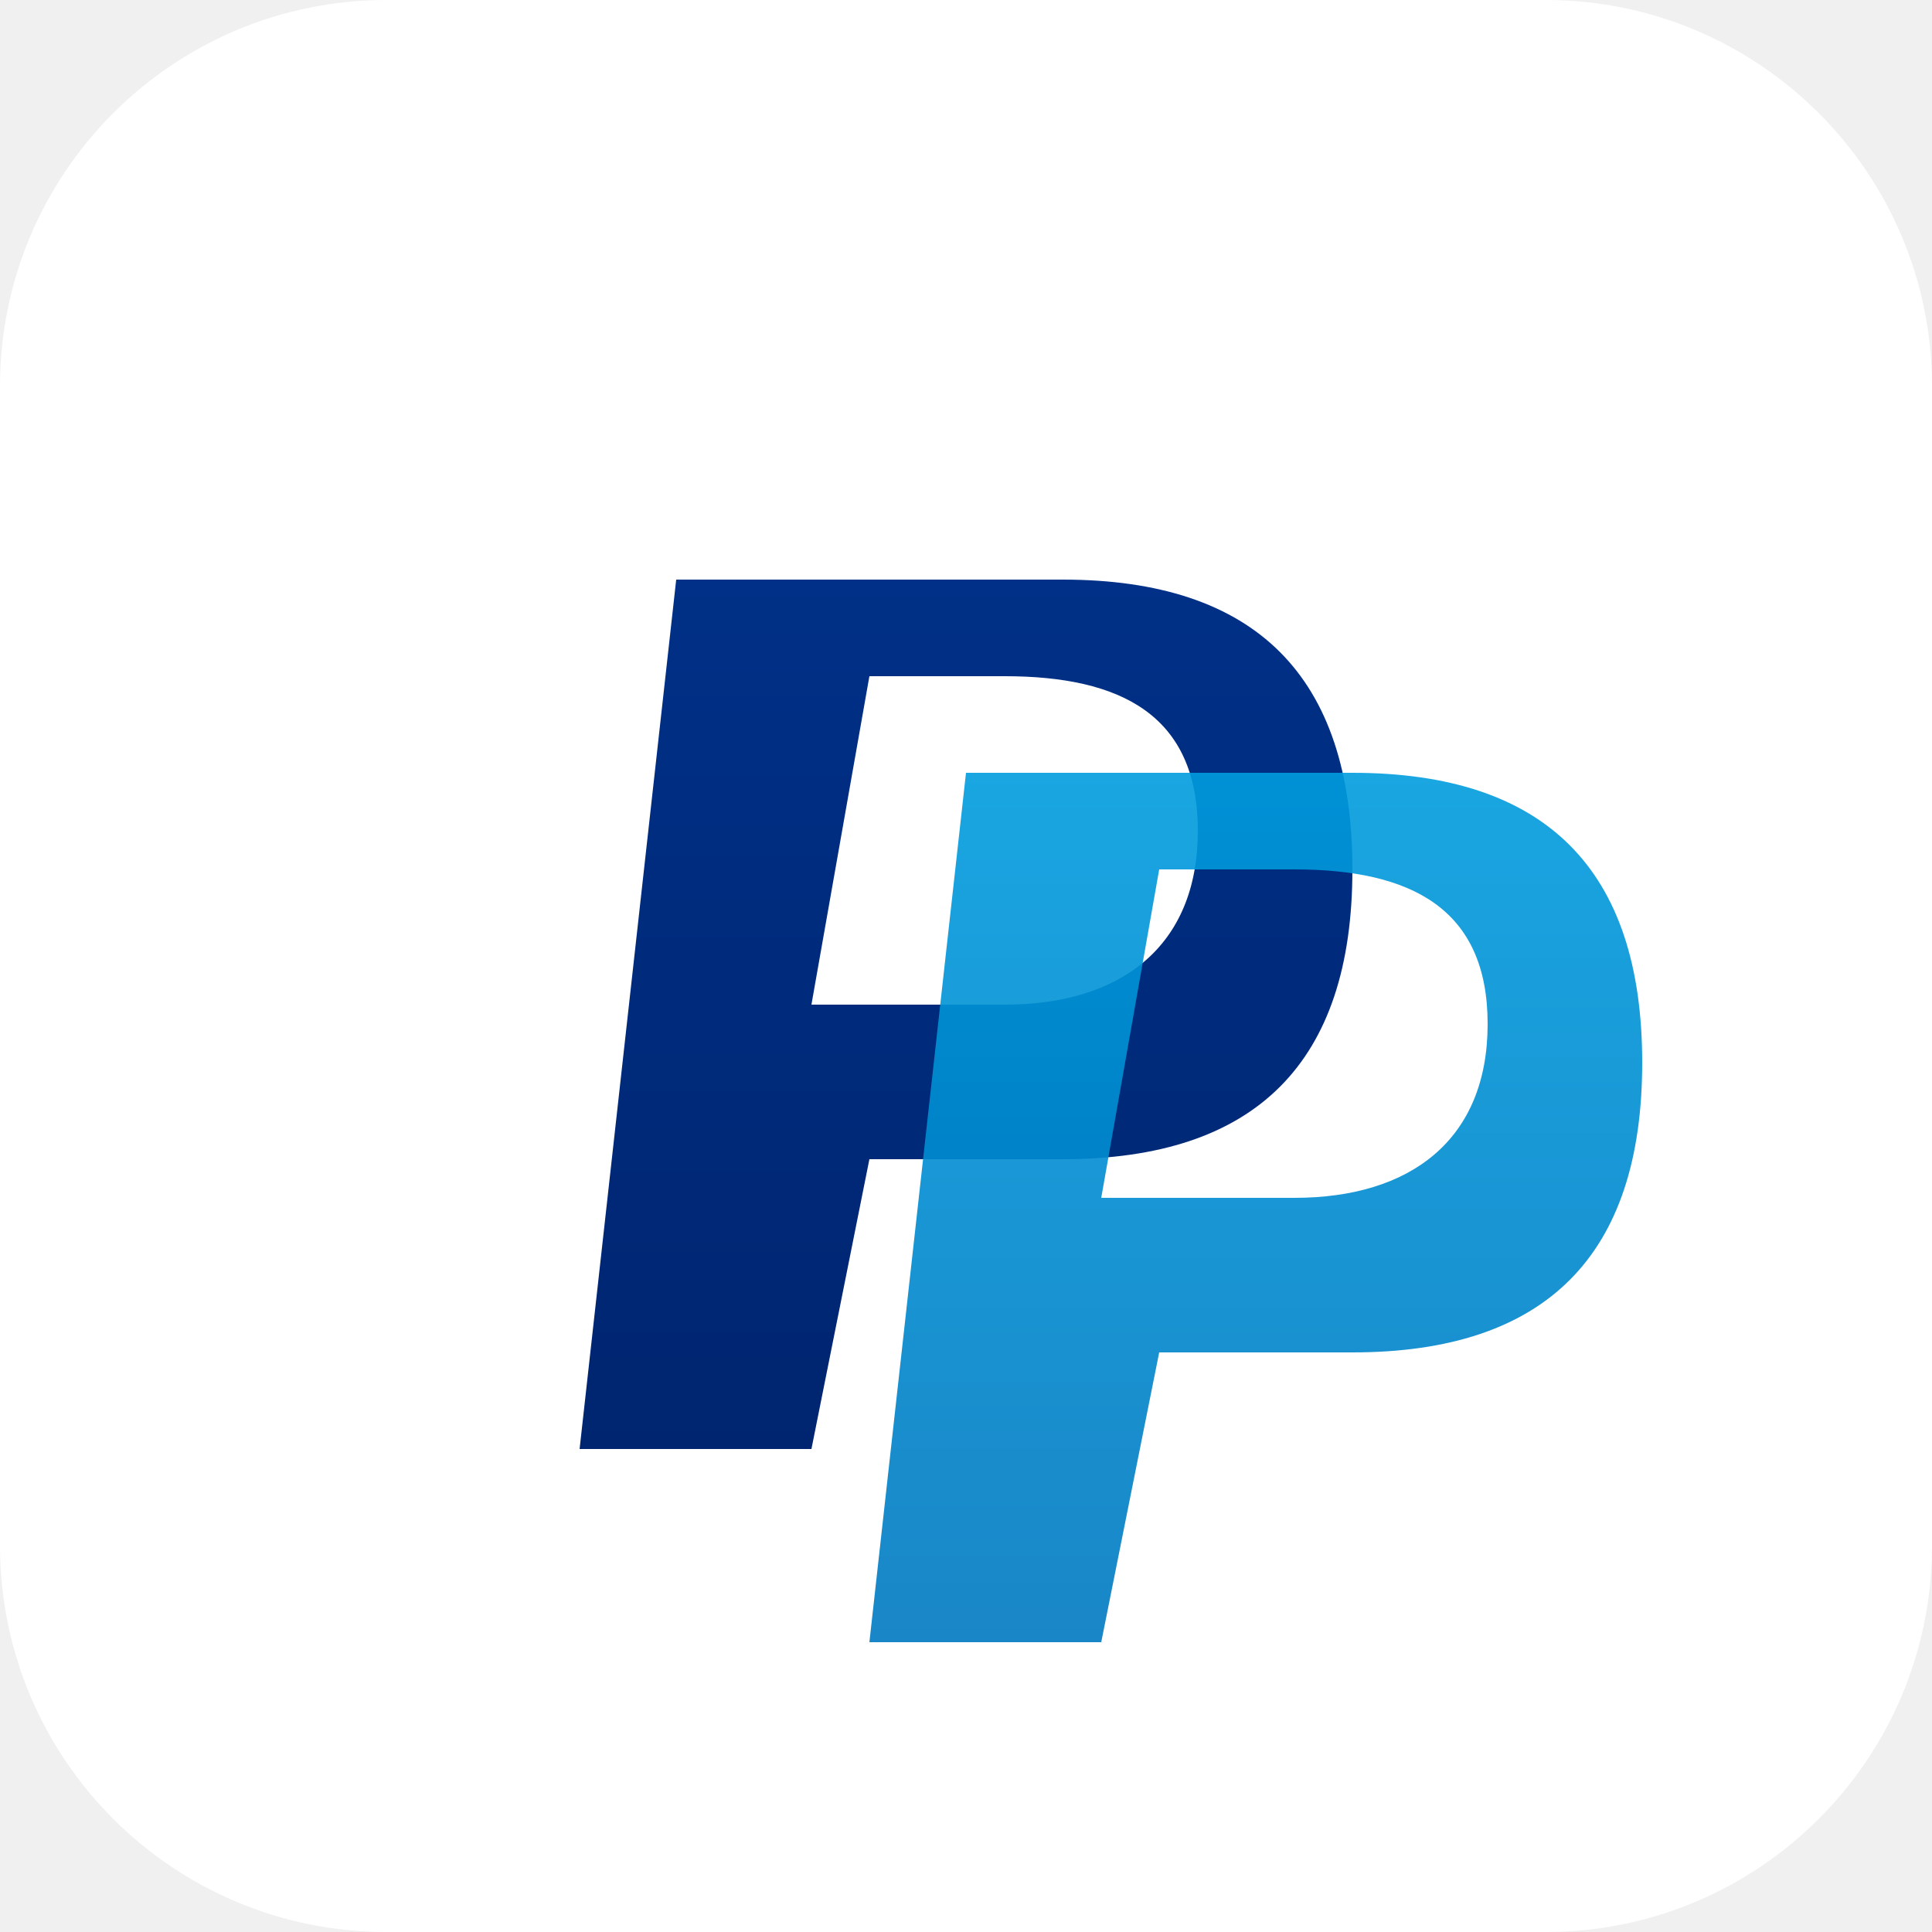
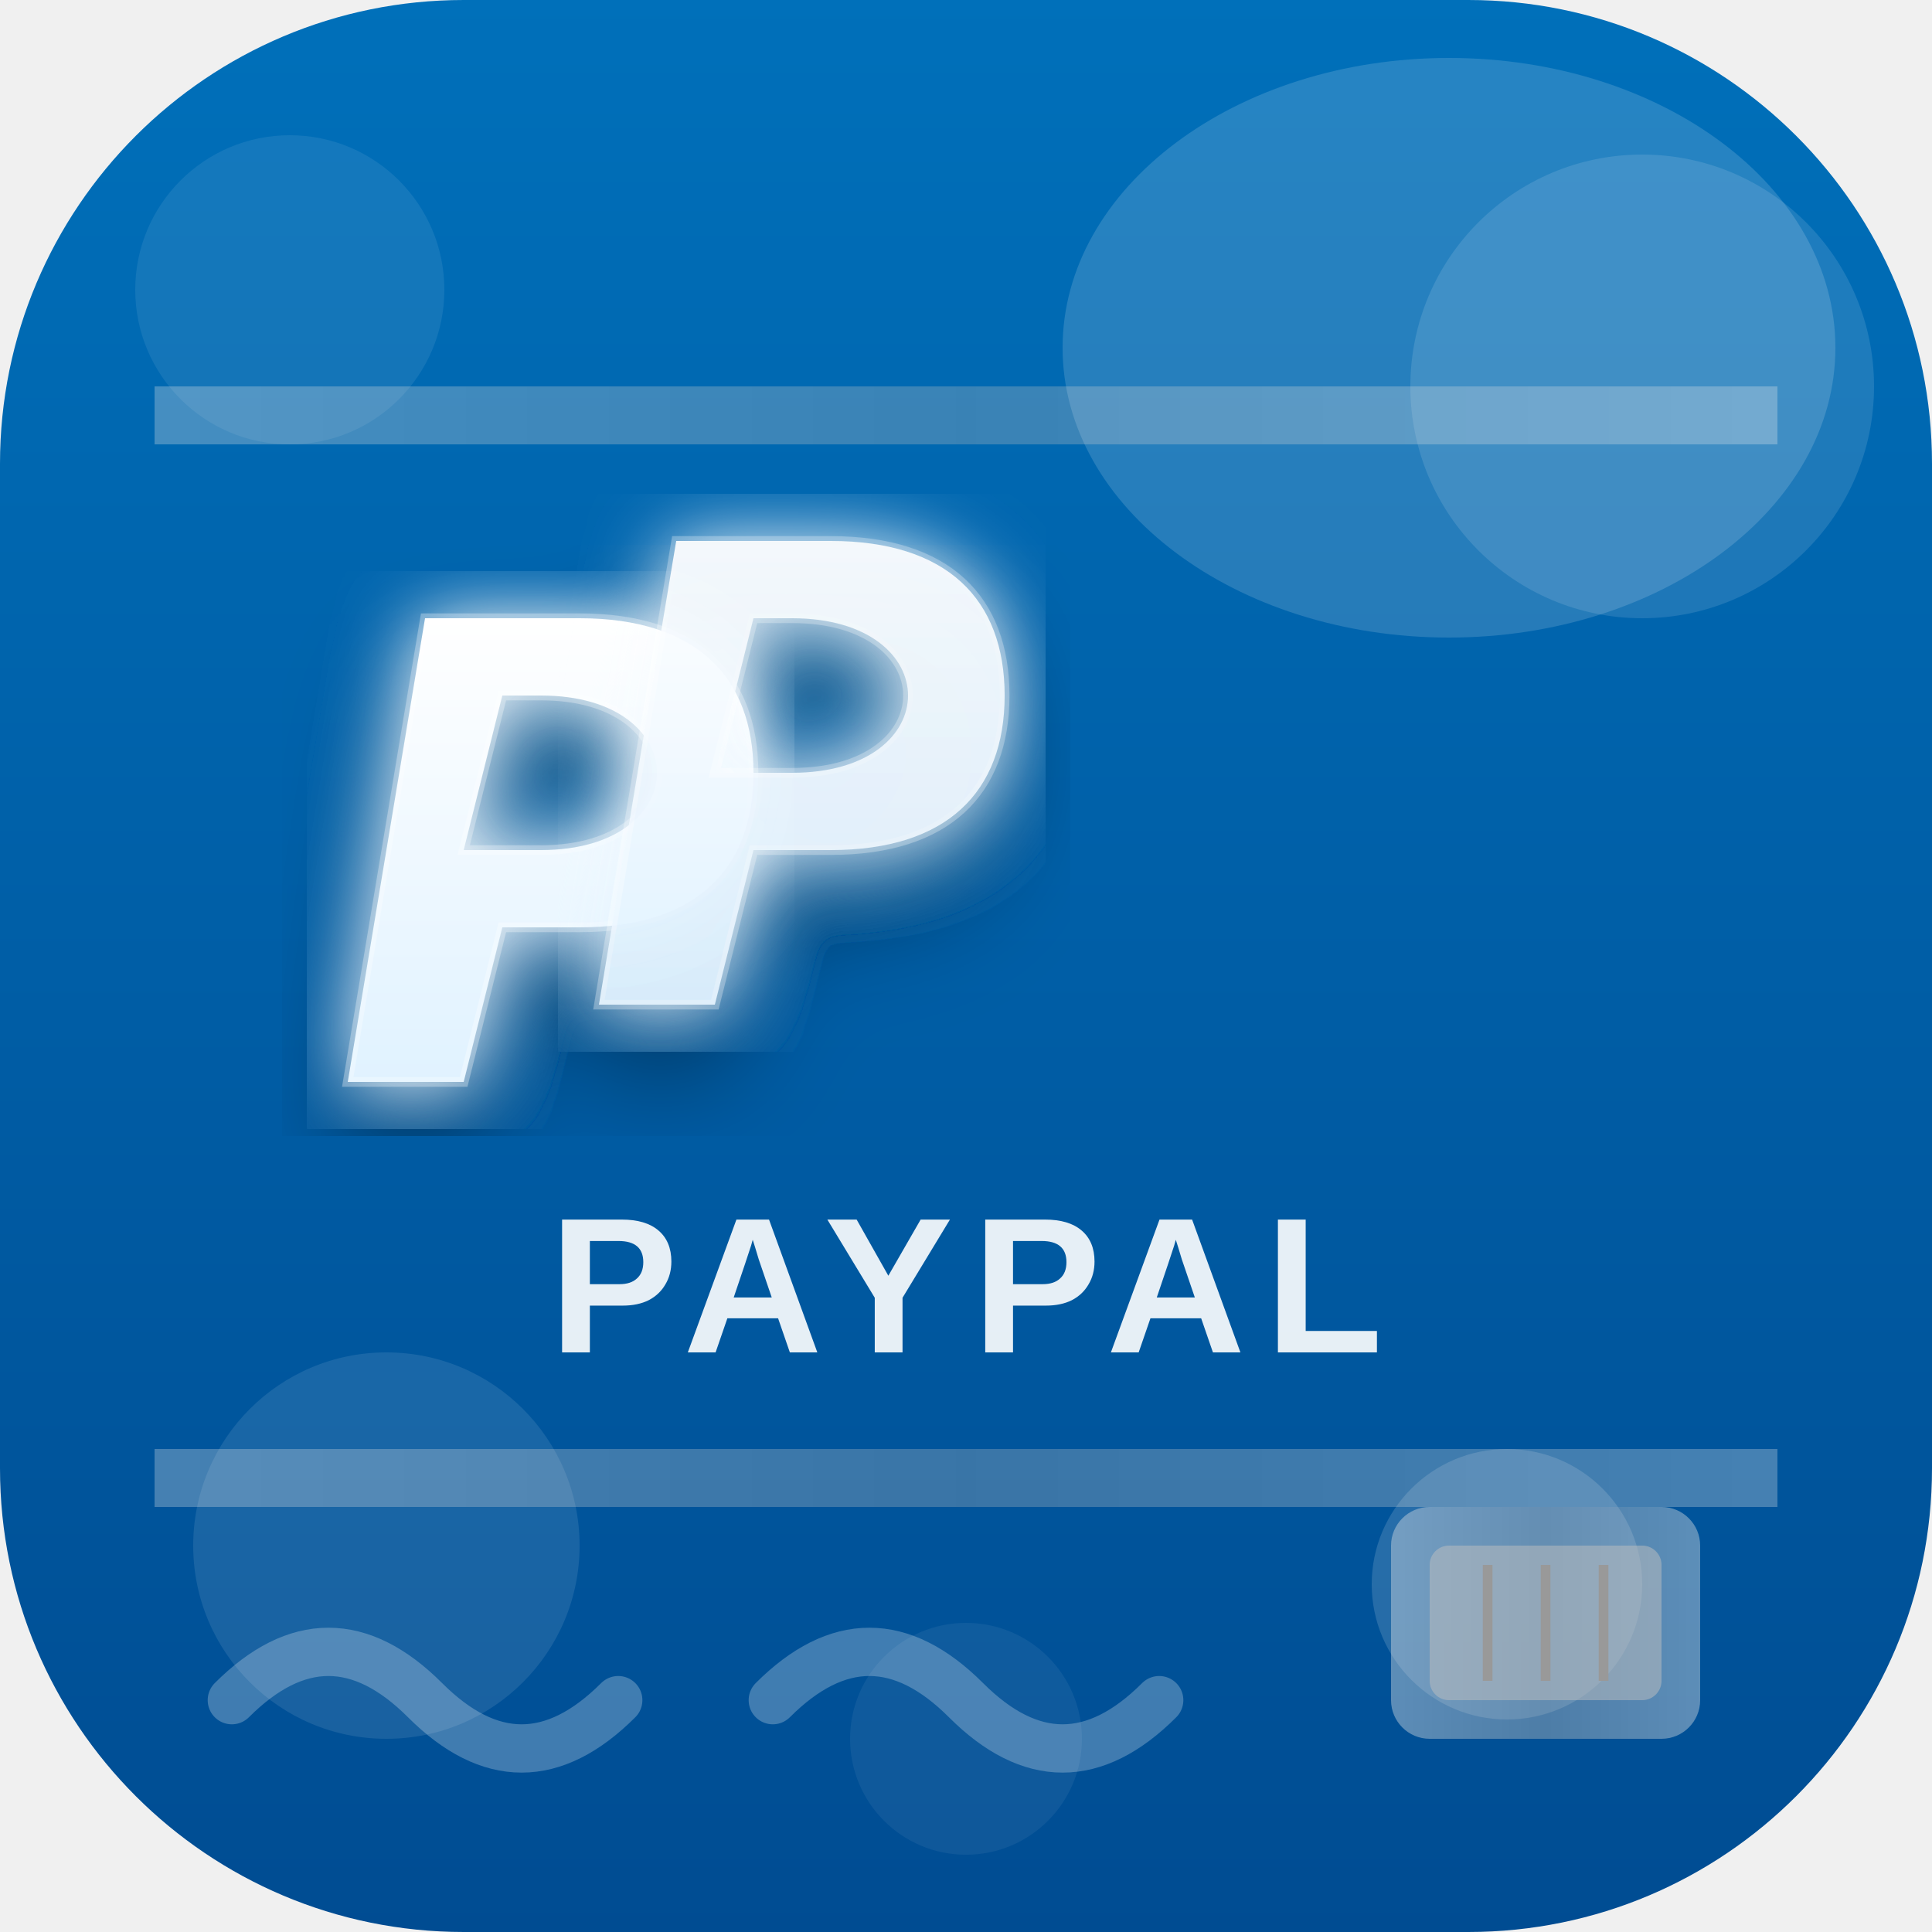
<svg xmlns="http://www.w3.org/2000/svg" viewBox="0 0 100 100" width="100" height="100">
  <defs>
-     <linearGradient id="ppGrad1" x1="0%" y1="0%" x2="0%" y2="100%">
-       <stop offset="0%" style="stop-color:#003087;stop-opacity:1" />
-       <stop offset="100%" style="stop-color:#002570;stop-opacity:1" />
+     <linearGradient id="paypalGrad" x1="0%" y1="0%" x2="0%" y2="100%">
+       <stop offset="0%" stop-color="#0070BA" />
+       <stop offset="50%" stop-color="#005EA6" />
+       <stop offset="100%" stop-color="#004C92" />
    </linearGradient>
-     <linearGradient id="ppGrad2" x1="0%" y1="0%" x2="0%" y2="100%">
-       <stop offset="0%" style="stop-color:#009CDE;stop-opacity:1" />
-       <stop offset="100%" style="stop-color:#0079C1;stop-opacity:1" />
+     <linearGradient id="paypalPGrad" x1="0%" y1="0%" x2="0%" y2="100%">
+       <stop offset="0%" stop-color="#FFFFFF" />
+       <stop offset="100%" stop-color="#E0F2FF" />
    </linearGradient>
+     <linearGradient id="paypalSilver" x1="0%" y1="0%" x2="100%" y2="0%">
+       <stop offset="0%" stop-color="#E8E8E8" />
+       <stop offset="50%" stop-color="#C0C0C0" />
+       <stop offset="100%" stop-color="#E8E8E8" />
+     </linearGradient>
+     <filter id="paypalShadow">
+       <feGaussianBlur in="SourceAlpha" stdDeviation="2.5" />
+       <feOffset dx="0" dy="3" result="offsetblur" />
+       <feComponentTransfer>
+         <feFuncA type="linear" slope="0.4" />
+       </feComponentTransfer>
+       <feMerge>
+         <feMergeNode />
+         <feMergeNode in="SourceGraphic" />
+       </feMerge>
+     </filter>
+     <filter id="paypalGlow">
+       <feGaussianBlur stdDeviation="2" result="coloredBlur" />
+       <feMerge>
+         <feMergeNode in="coloredBlur" />
+         <feMergeNode in="SourceGraphic" />
+       </feMerge>
+     </filter>
  </defs>
-   <rect width="100" height="100" rx="20" fill="#FFFFFF" />
-   <g transform="translate(20, 20)">
-     <path d="M 15 10 L 35 10 C 45 10 50 15 50 25 C 50 35 45 40 35 40 L 25 40 L 22 55 L 10 55 Z M 25 15 L 22 32 L 32 32 C 38 32 42 29 42 23 C 42 17 38 15 32 15 Z" fill="url(#ppGrad1)" />
-     <path d="M 30 20 L 50 20 C 60 20 65 25 65 35 C 65 45 60 50 50 50 L 40 50 L 37 65 L 25 65 Z M 40 25 L 37 42 L 47 42 C 53 42 57 39 57 33 C 57 27 53 25 47 25 Z" fill="url(#ppGrad2)" opacity="0.9" />
+   <rect width="100" height="100" rx="24" fill="url(#paypalGrad)" />
+   <circle cx="15" cy="15" r="8" fill="#FFFFFF" opacity="0.08" />
+   <circle cx="85" cy="20" r="12" fill="#FFFFFF" opacity="0.12" />
+   <circle cx="20" cy="80" r="10" fill="#FFFFFF" opacity="0.1" />
+   <circle cx="78" cy="82" r="7" fill="#FFFFFF" opacity="0.15" />
+   <circle cx="50" cy="90" r="6" fill="#FFFFFF" opacity="0.06" />
+   <rect x="8" y="20" width="84" height="3" fill="url(#paypalSilver)" opacity="0.3" />
+   <rect x="8" y="75" width="84" height="3" fill="url(#paypalSilver)" opacity="0.3" />
+   <g filter="url(#paypalShadow)">
+     <path d="M 22 32 L 30 32 C 36 32 39 35 39 40 C 39 45 36 48 30 48 L 26 48 L 24 56 L 18 56 Z M 26 36 L 24 44 L 28 44 C 32 44 34 42 34 40 C 34 38 32 36 28 36 Z" fill="url(#paypalPGrad)" stroke="rgba(255,255,255,0.3)" stroke-width="0.5" filter="url(#paypalGlow)" />
+     <path d="M 35 28 L 43 28 C 49 28 52 31 52 36 C 52 41 49 44 43 44 L 39 44 L 37 52 L 31 52 Z M 39 32 L 37 40 L 41 40 C 45 40 47 38 47 36 C 47 34 45 32 41 32 Z" fill="url(#paypalPGrad)" stroke="rgba(255,255,255,0.3)" stroke-width="0.5" filter="url(#paypalGlow)" opacity="0.95" />
  </g>
+   <text x="50" y="70" font-family="Arial, sans-serif" font-size="10" font-weight="bold" fill="#FFFFFF" text-anchor="middle" opacity="0.9" letter-spacing="1">PAYPAL</text>
+   <path d="M 12 88 Q 17 83 22 88 Q 27 93 32 88" stroke="#FFFFFF" stroke-width="2.5" fill="none" opacity="0.25" stroke-linecap="round" />
+   <path d="M 40 88 Q 45 83 50 88 Q 55 93 60 88" stroke="#FFFFFF" stroke-width="2.5" fill="none" opacity="0.25" stroke-linecap="round" />
+   <rect x="72" y="78" width="16" height="12" rx="2" fill="url(#paypalSilver)" opacity="0.4" />
+   <rect x="74" y="80" width="12" height="8" rx="1" fill="#C0C0C0" opacity="0.5" />
+   <line x1="77" y1="81" x2="77" y2="87" stroke="#999" stroke-width="0.5" />
+   <line x1="80" y1="81" x2="80" y2="87" stroke="#999" stroke-width="0.5" />
+   <line x1="83" y1="81" x2="83" y2="87" stroke="#999" stroke-width="0.5" />
+   <ellipse cx="75" cy="18" rx="20" ry="15" fill="#FFFFFF" opacity="0.15" />
</svg>
